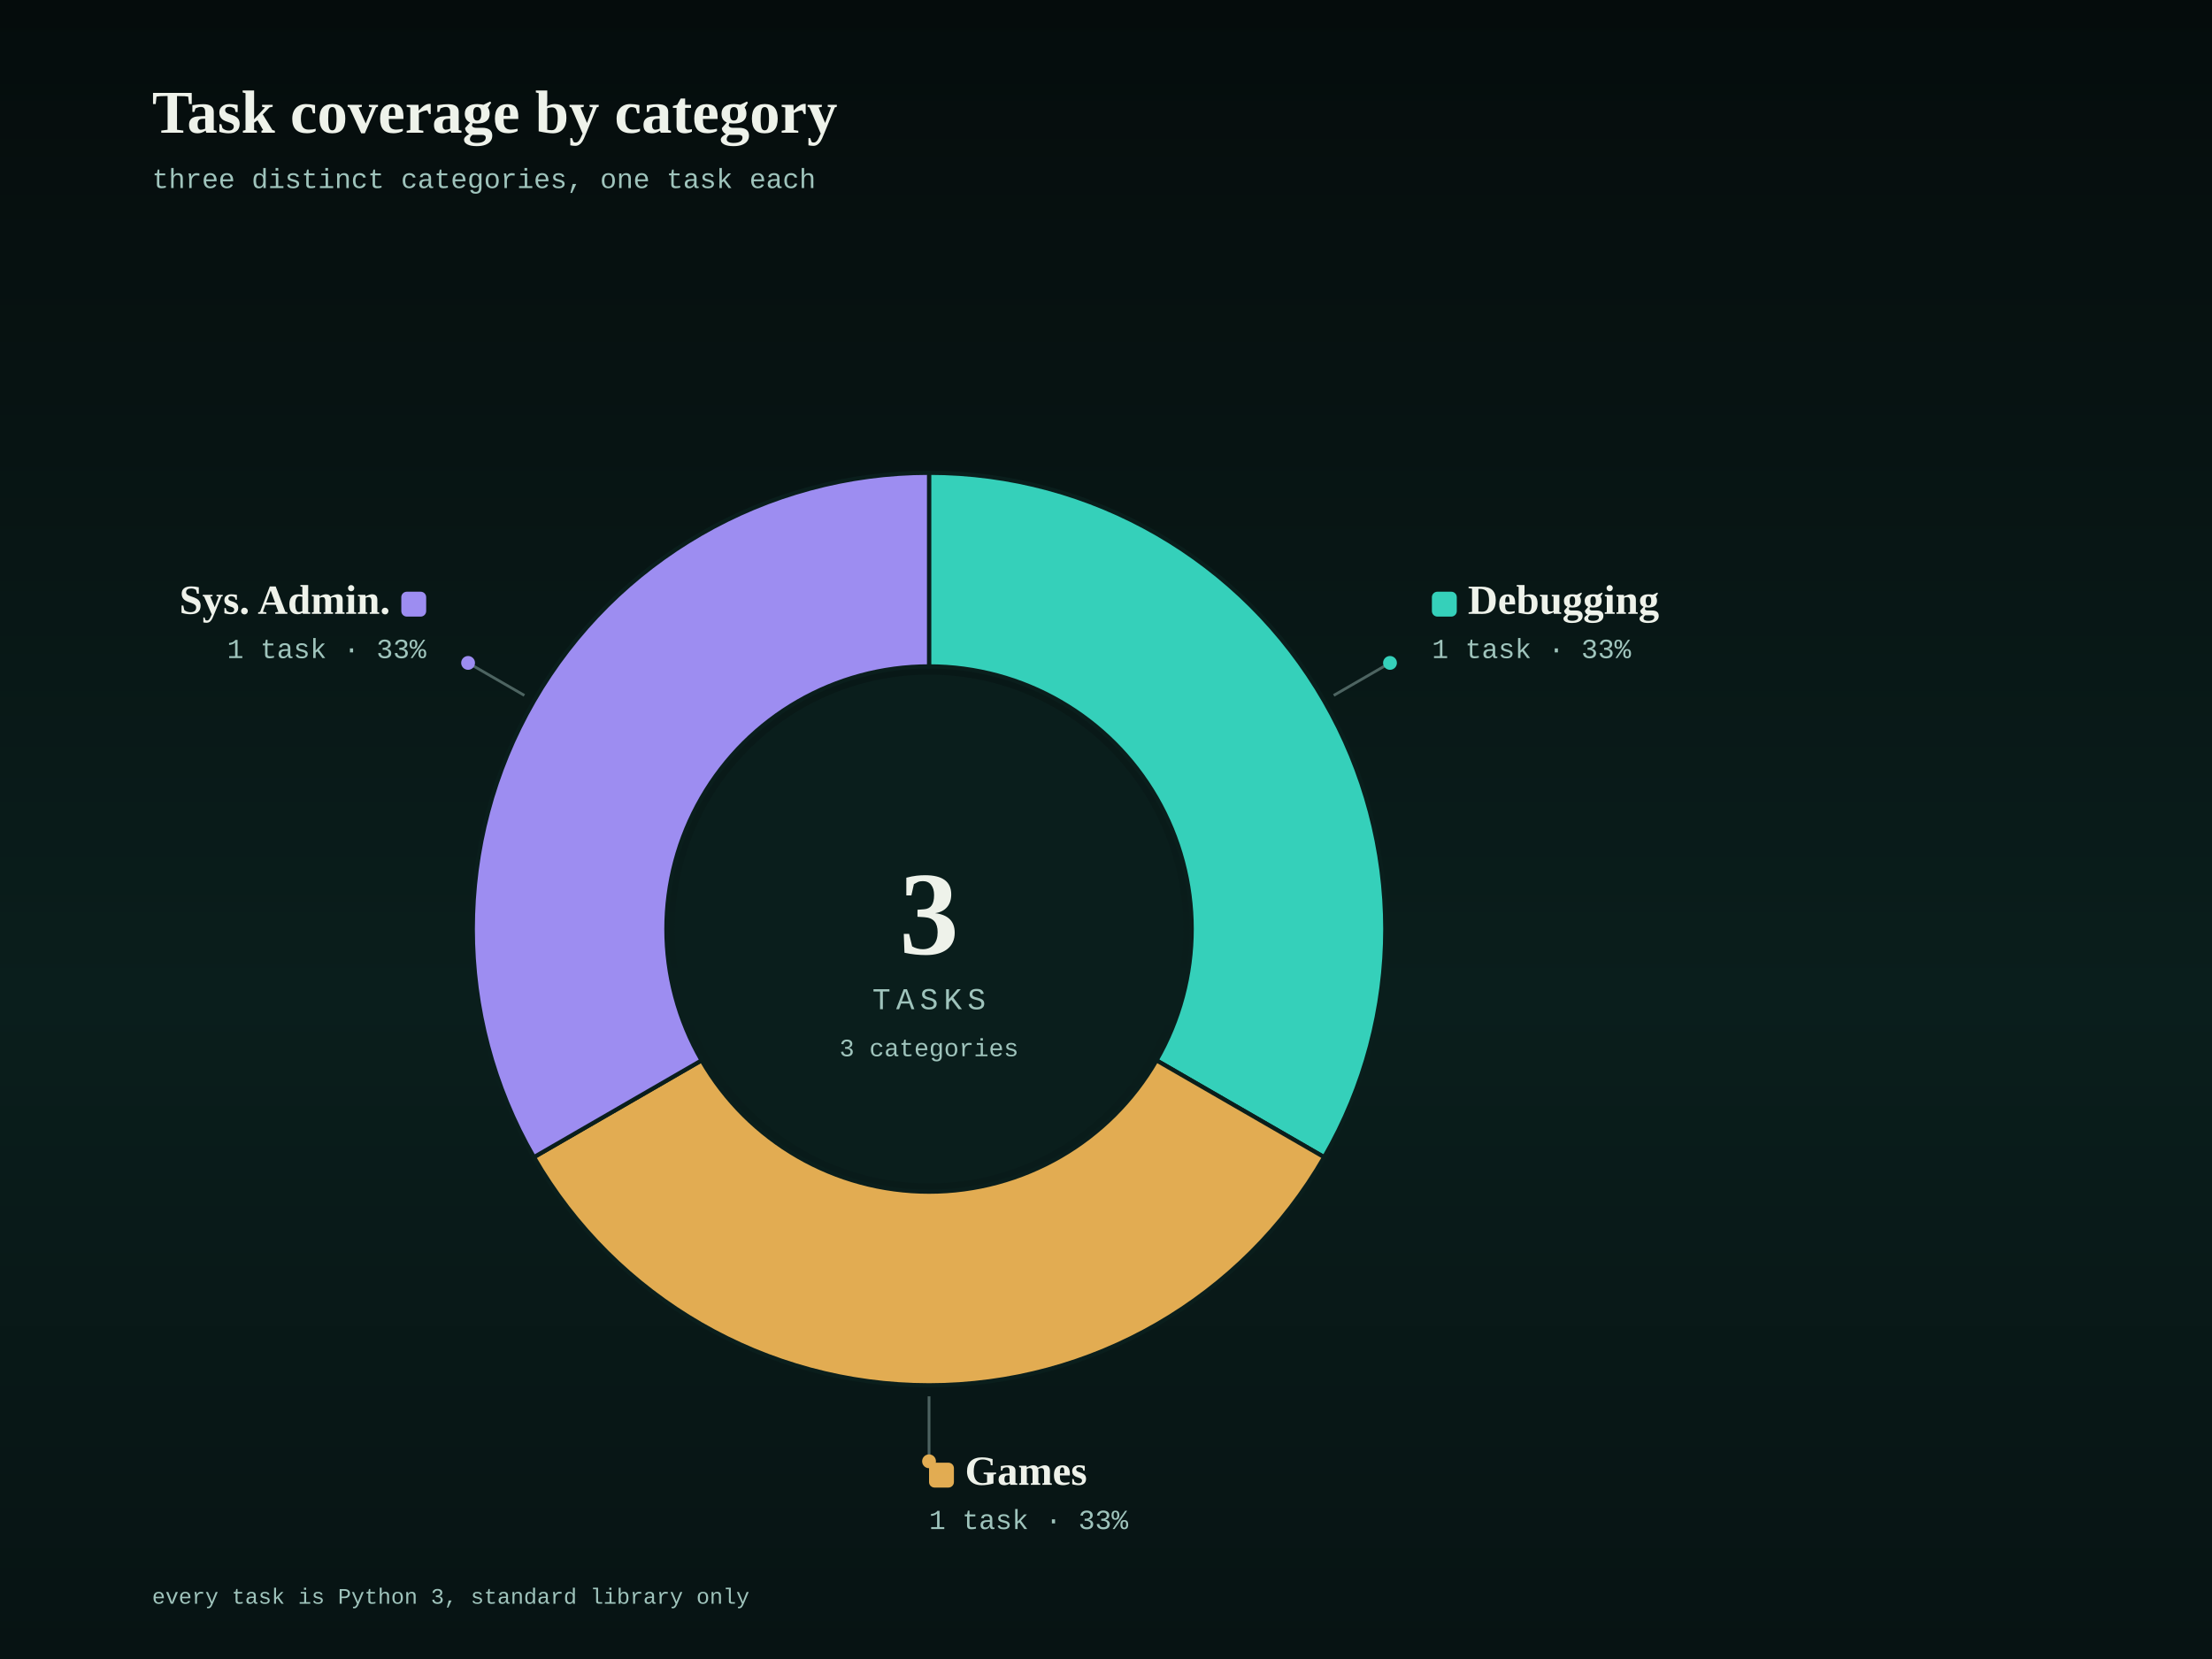
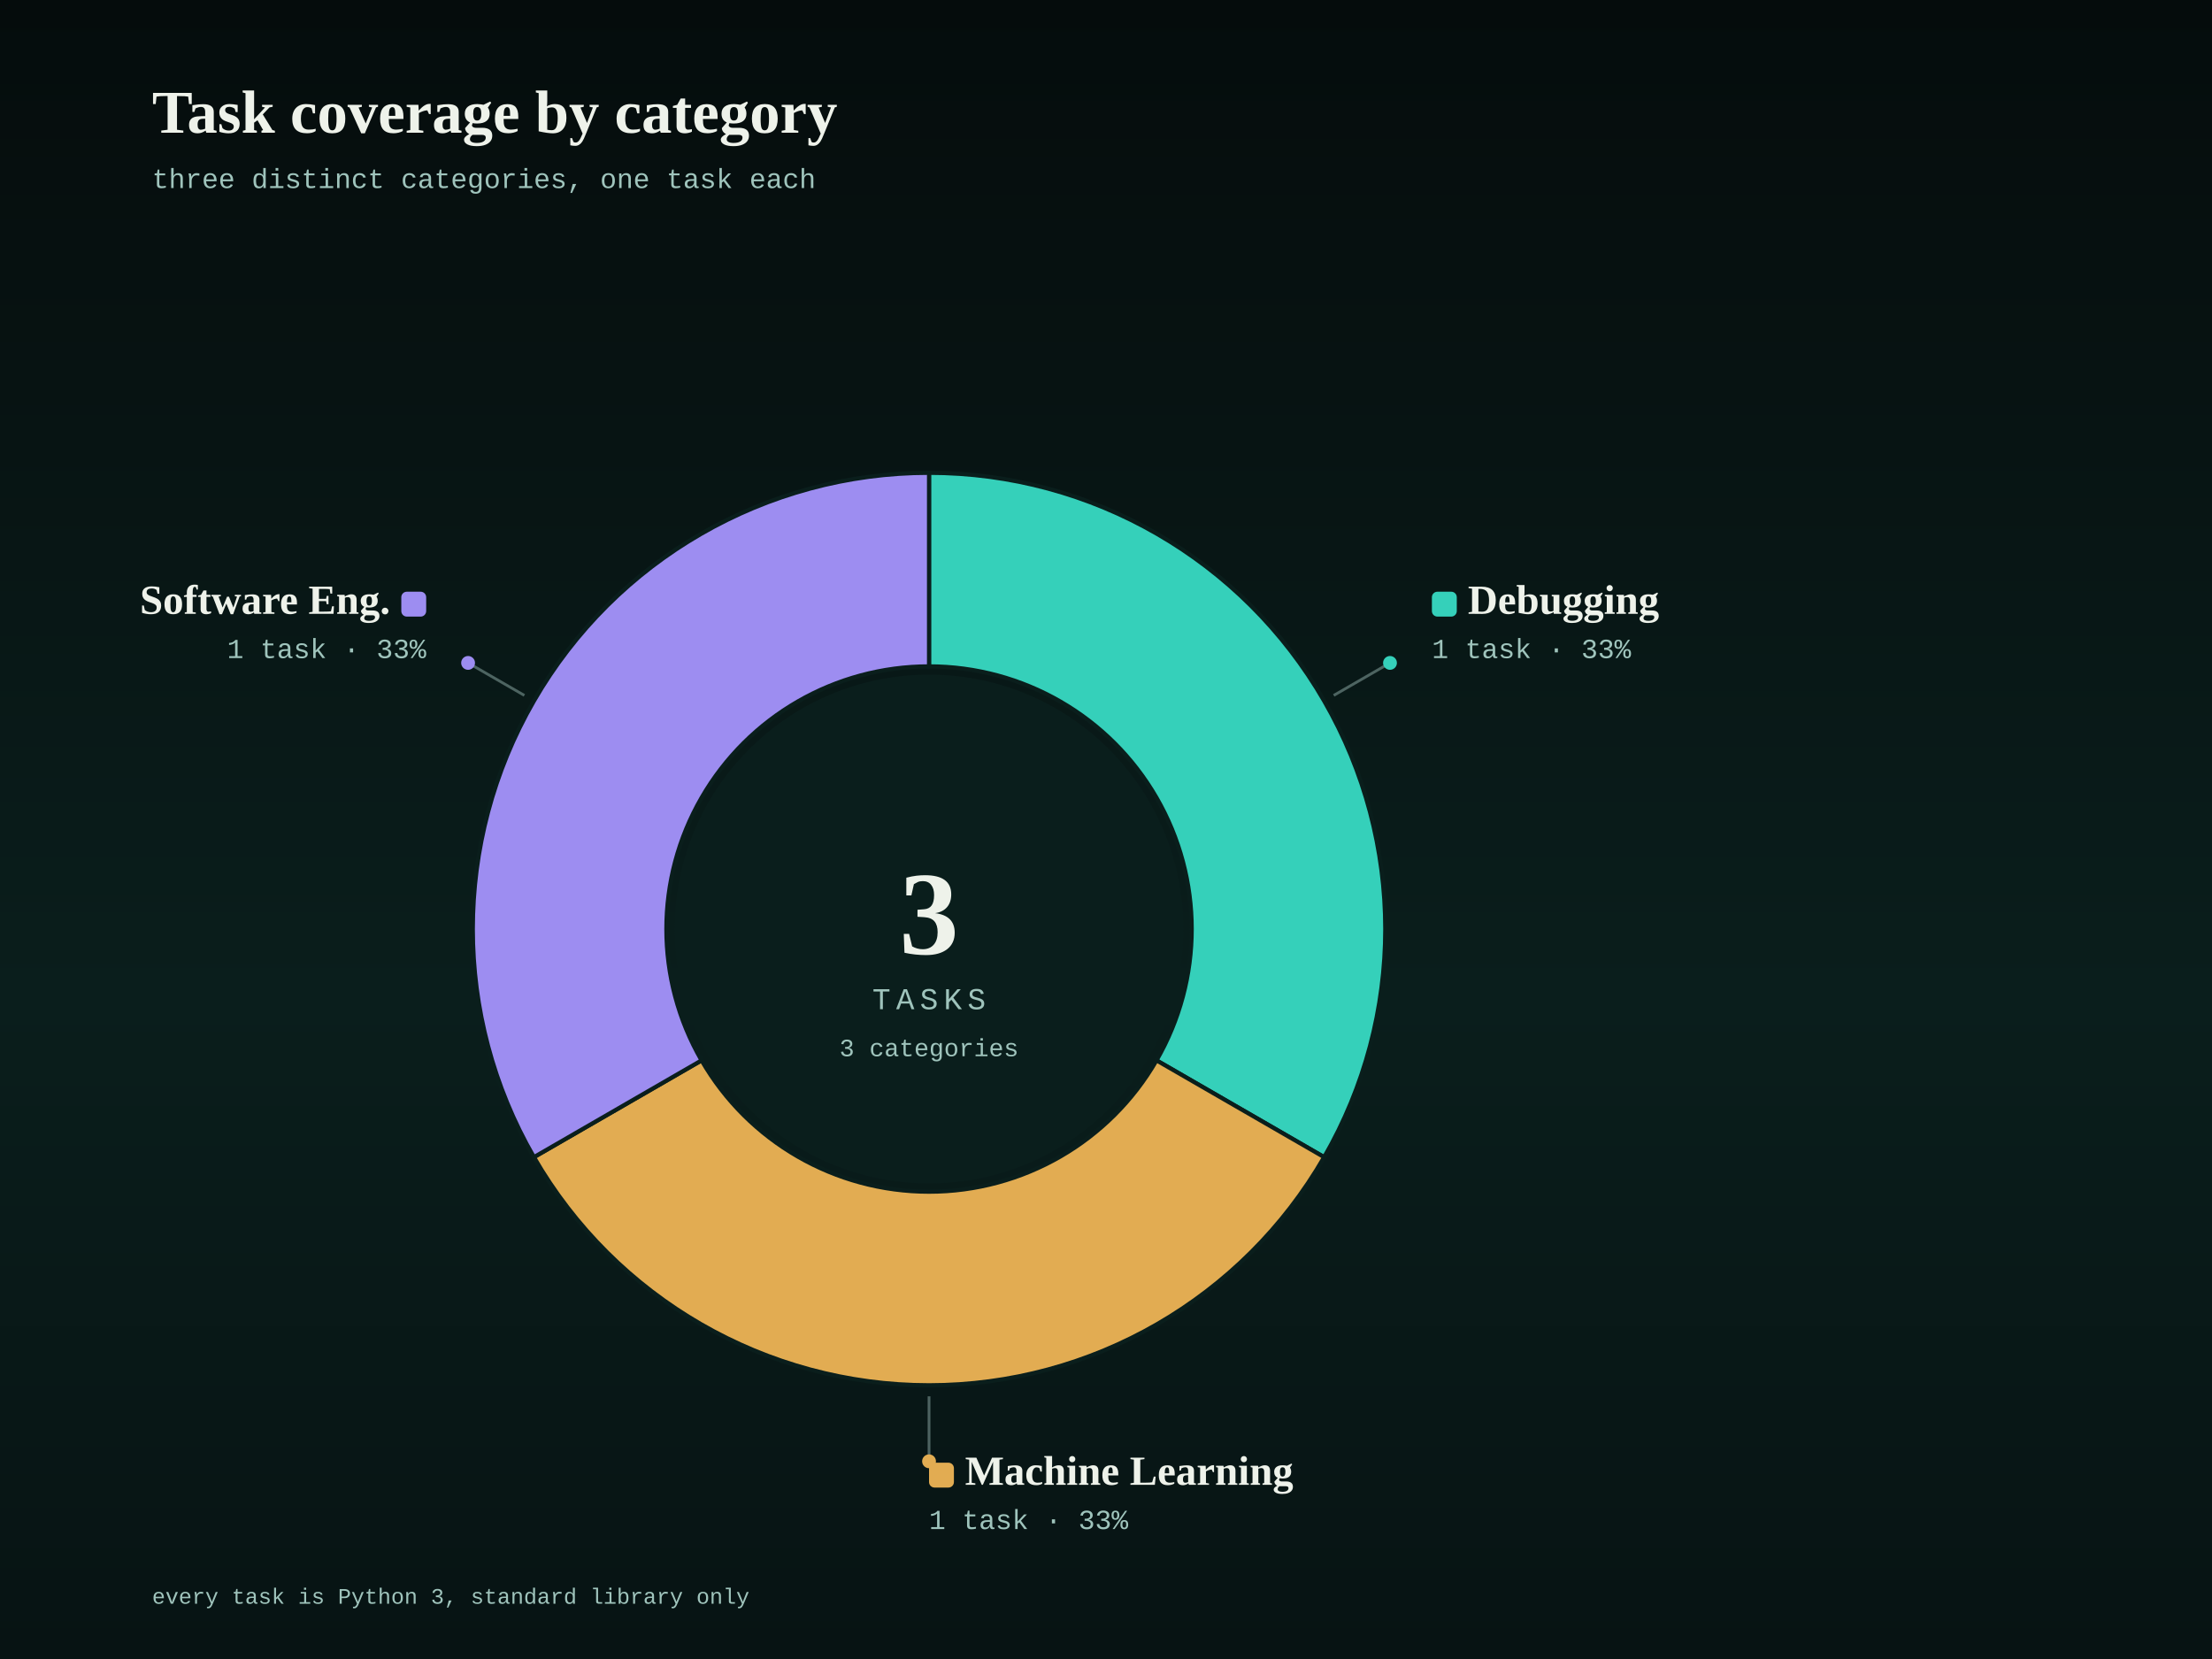
<svg xmlns="http://www.w3.org/2000/svg" viewBox="0 0 1600 1200" width="1600" height="1200" role="img" aria-label="Task coverage by category. three distinct categories, one task each">
  <defs>
    <linearGradient id="bg" x1="0" y1="0" x2="0" y2="1">
      <stop offset="0%" stop-color="#050c0c" />
      <stop offset="60%" stop-color="#0a1e1c" />
      <stop offset="100%" stop-color="#071313" />
    </linearGradient>
    <pattern id="hatch" width="8" height="8" patternUnits="userSpaceOnUse" patternTransform="rotate(45)">
      <rect width="8" height="8" fill="#e2ac52" />
      <line x1="0" y1="0" x2="0" y2="8" stroke="rgba(5,12,12,0.55)" stroke-width="3" />
    </pattern>
    <filter id="glow" x="-50%" y="-50%" width="200%" height="200%">
      <feGaussianBlur stdDeviation="6" />
    </filter>
  </defs>
  <rect width="1600" height="1200" fill="url(#bg)" />
  <text x="110" y="96" font-family="Georgia, 'Iowan Old Style', 'Times New Roman', ui-serif, serif" font-size="44" font-weight="bold" fill="#eef2ea">Task coverage by category</text>
  <text x="110" y="136" font-family="'JetBrains Mono','SF Mono','Berkeley Mono',ui-monospace,'Courier New',monospace" font-size="20" fill="#9fc4bc">three distinct categories, one task each</text>
  <path d="M 672.00 342.00 A 330 330 0 0 1 957.79 837.00 L 836.54 767.00 A 190 190 0 0 0 672.00 482.00 Z" fill="#35d0ba" stroke="#0a1e1c" stroke-width="3" />
  <line x1="964.72" y1="503.00" x2="1005.42" y2="479.50" stroke="rgba(190,225,218,0.38)" stroke-width="2" />
  <circle cx="1005.42" cy="479.50" r="5" fill="#35d0ba" />
  <rect x="1035.73" y="428.00" width="18" height="18" rx="4" fill="#35d0ba" />
  <text x="1061.73" y="444.00" text-anchor="start" font-family="Georgia, 'Iowan Old Style', 'Times New Roman', ui-serif, serif" font-size="30" font-weight="bold" fill="#eef2ea">Debugging</text>
  <text x="1035.73" y="476.00" text-anchor="start" font-family="'JetBrains Mono','SF Mono','Berkeley Mono',ui-monospace,'Courier New',monospace" font-size="20" fill="#9fc4bc">1 task · 33%</text>
  <path d="M 957.79 837.00 A 330 330 0 0 1 386.21 837.00 L 507.46 767.00 A 190 190 0 0 0 836.54 767.00 Z" fill="#e2ac52" stroke="#0a1e1c" stroke-width="3" />
  <line x1="672.00" y1="1010.00" x2="672.00" y2="1057.00" stroke="rgba(190,225,218,0.38)" stroke-width="2" />
  <circle cx="672.00" cy="1057.00" r="5" fill="#e2ac52" />
  <rect x="672.00" y="1058.00" width="18" height="18" rx="4" fill="#e2ac52" />
-   <text x="698.00" y="1074.00" text-anchor="start" font-family="Georgia, 'Iowan Old Style', 'Times New Roman', ui-serif, serif" font-size="30" font-weight="bold" fill="#eef2ea">Games</text>
+   <text x="698.00" y="1074.00" text-anchor="start" font-family="Georgia, 'Iowan Old Style', 'Times New Roman', ui-serif, serif" font-size="30" font-weight="bold" fill="#eef2ea">Machine Learning</text>
  <text x="672.00" y="1106.00" text-anchor="start" font-family="'JetBrains Mono','SF Mono','Berkeley Mono',ui-monospace,'Courier New',monospace" font-size="20" fill="#9fc4bc">1 task · 33%</text>
  <path d="M 386.21 837.00 A 330 330 0 0 1 672.00 342.00 L 672.00 482.00 A 190 190 0 0 0 507.46 767.00 Z" fill="#9d8df1" stroke="#0a1e1c" stroke-width="3" />
  <line x1="379.28" y1="503.00" x2="338.58" y2="479.50" stroke="rgba(190,225,218,0.38)" stroke-width="2" />
  <circle cx="338.58" cy="479.50" r="5" fill="#9d8df1" />
  <rect x="290.27" y="428.00" width="18" height="18" rx="4" fill="#9d8df1" />
-   <text x="282.27" y="444.00" text-anchor="end" font-family="Georgia, 'Iowan Old Style', 'Times New Roman', ui-serif, serif" font-size="30" font-weight="bold" fill="#eef2ea">Sys. Admin.</text>
+   <text x="282.27" y="444.00" text-anchor="end" font-family="Georgia, 'Iowan Old Style', 'Times New Roman', ui-serif, serif" font-size="30" font-weight="bold" fill="#eef2ea">Software Eng.</text>
  <text x="308.27" y="476.00" text-anchor="end" font-family="'JetBrains Mono','SF Mono','Berkeley Mono',ui-monospace,'Courier New',monospace" font-size="20" fill="#9fc4bc">1 task · 33%</text>
  <circle cx="672" cy="672" r="184" fill="#0a1e1c" />
  <text x="672" y="690" text-anchor="middle" font-family="Georgia, 'Iowan Old Style', 'Times New Roman', ui-serif, serif" font-size="86" font-weight="bold" fill="#eef2ea">3</text>
  <text x="672" y="730" text-anchor="middle" font-family="'JetBrains Mono','SF Mono','Berkeley Mono',ui-monospace,'Courier New',monospace" font-size="22" fill="#9fc4bc" letter-spacing="4">TASKS</text>
  <text x="672" y="764" text-anchor="middle" font-family="'JetBrains Mono','SF Mono','Berkeley Mono',ui-monospace,'Courier New',monospace" font-size="18" fill="#9fc4bc">3 categories</text>
  <text x="110" y="1160" font-family="'JetBrains Mono','SF Mono','Berkeley Mono',ui-monospace,'Courier New',monospace" font-size="16" fill="#9fc4bc">every task is Python 3, standard library only</text>
</svg>
